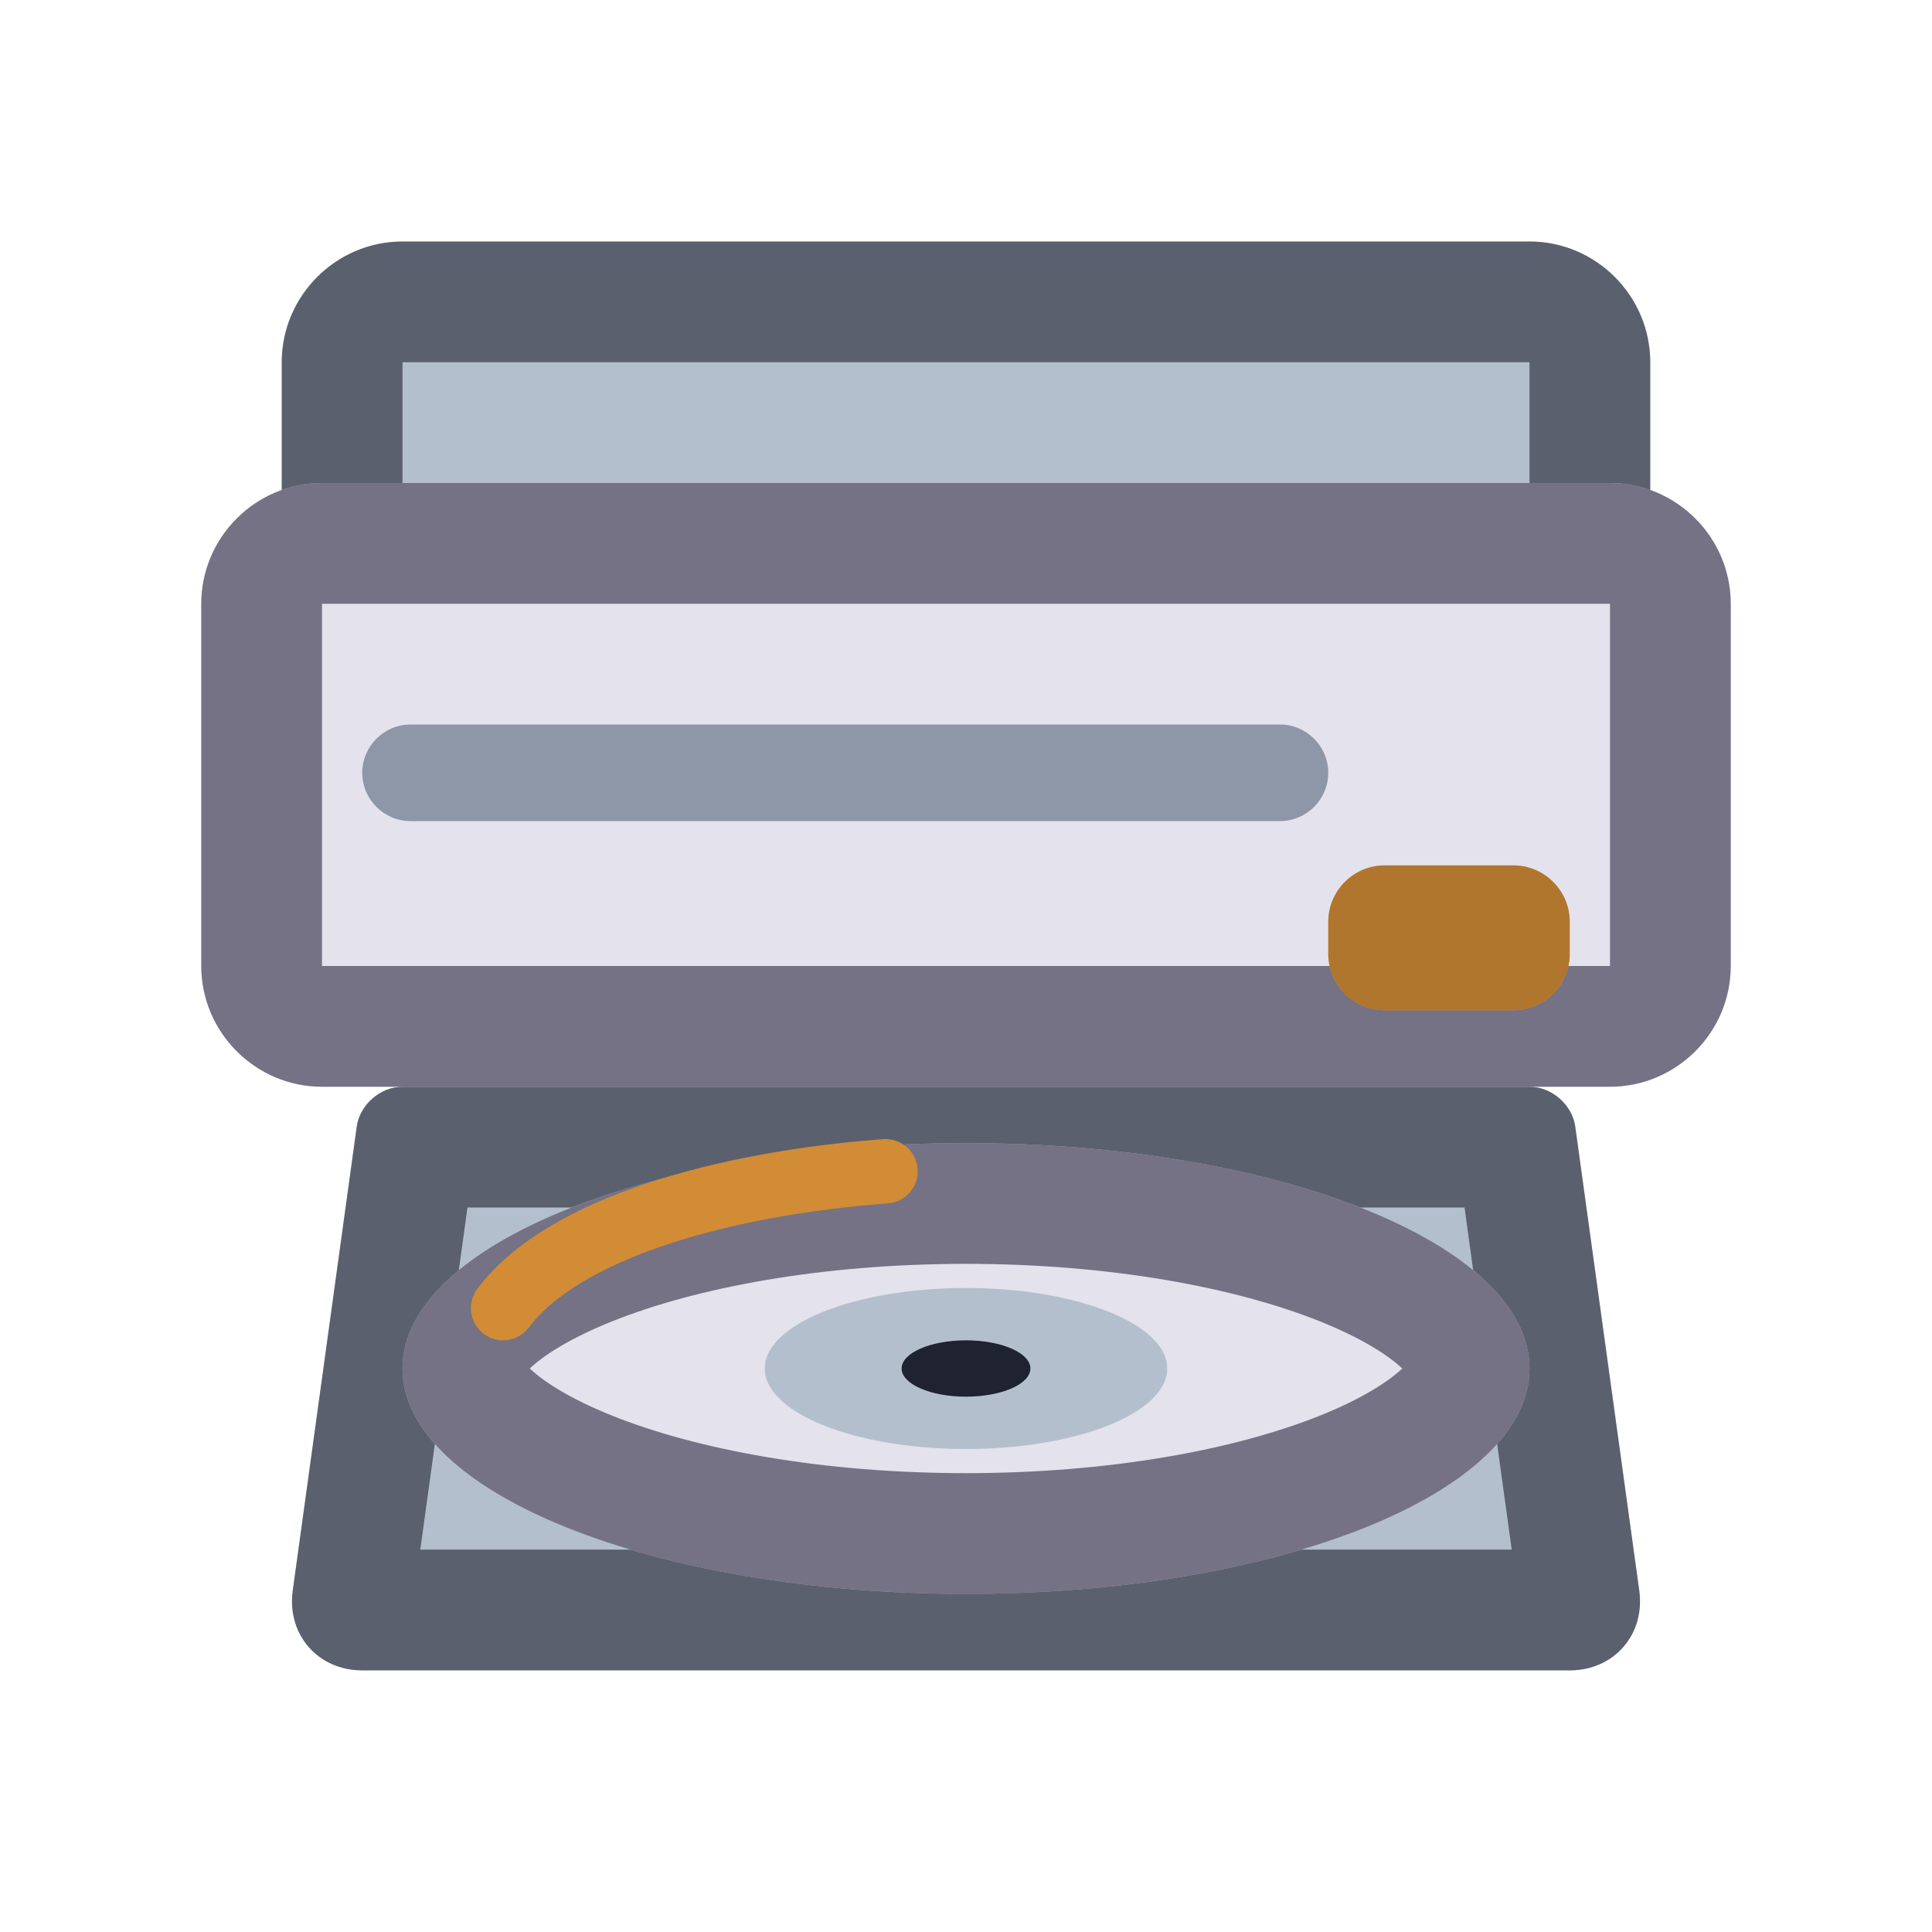
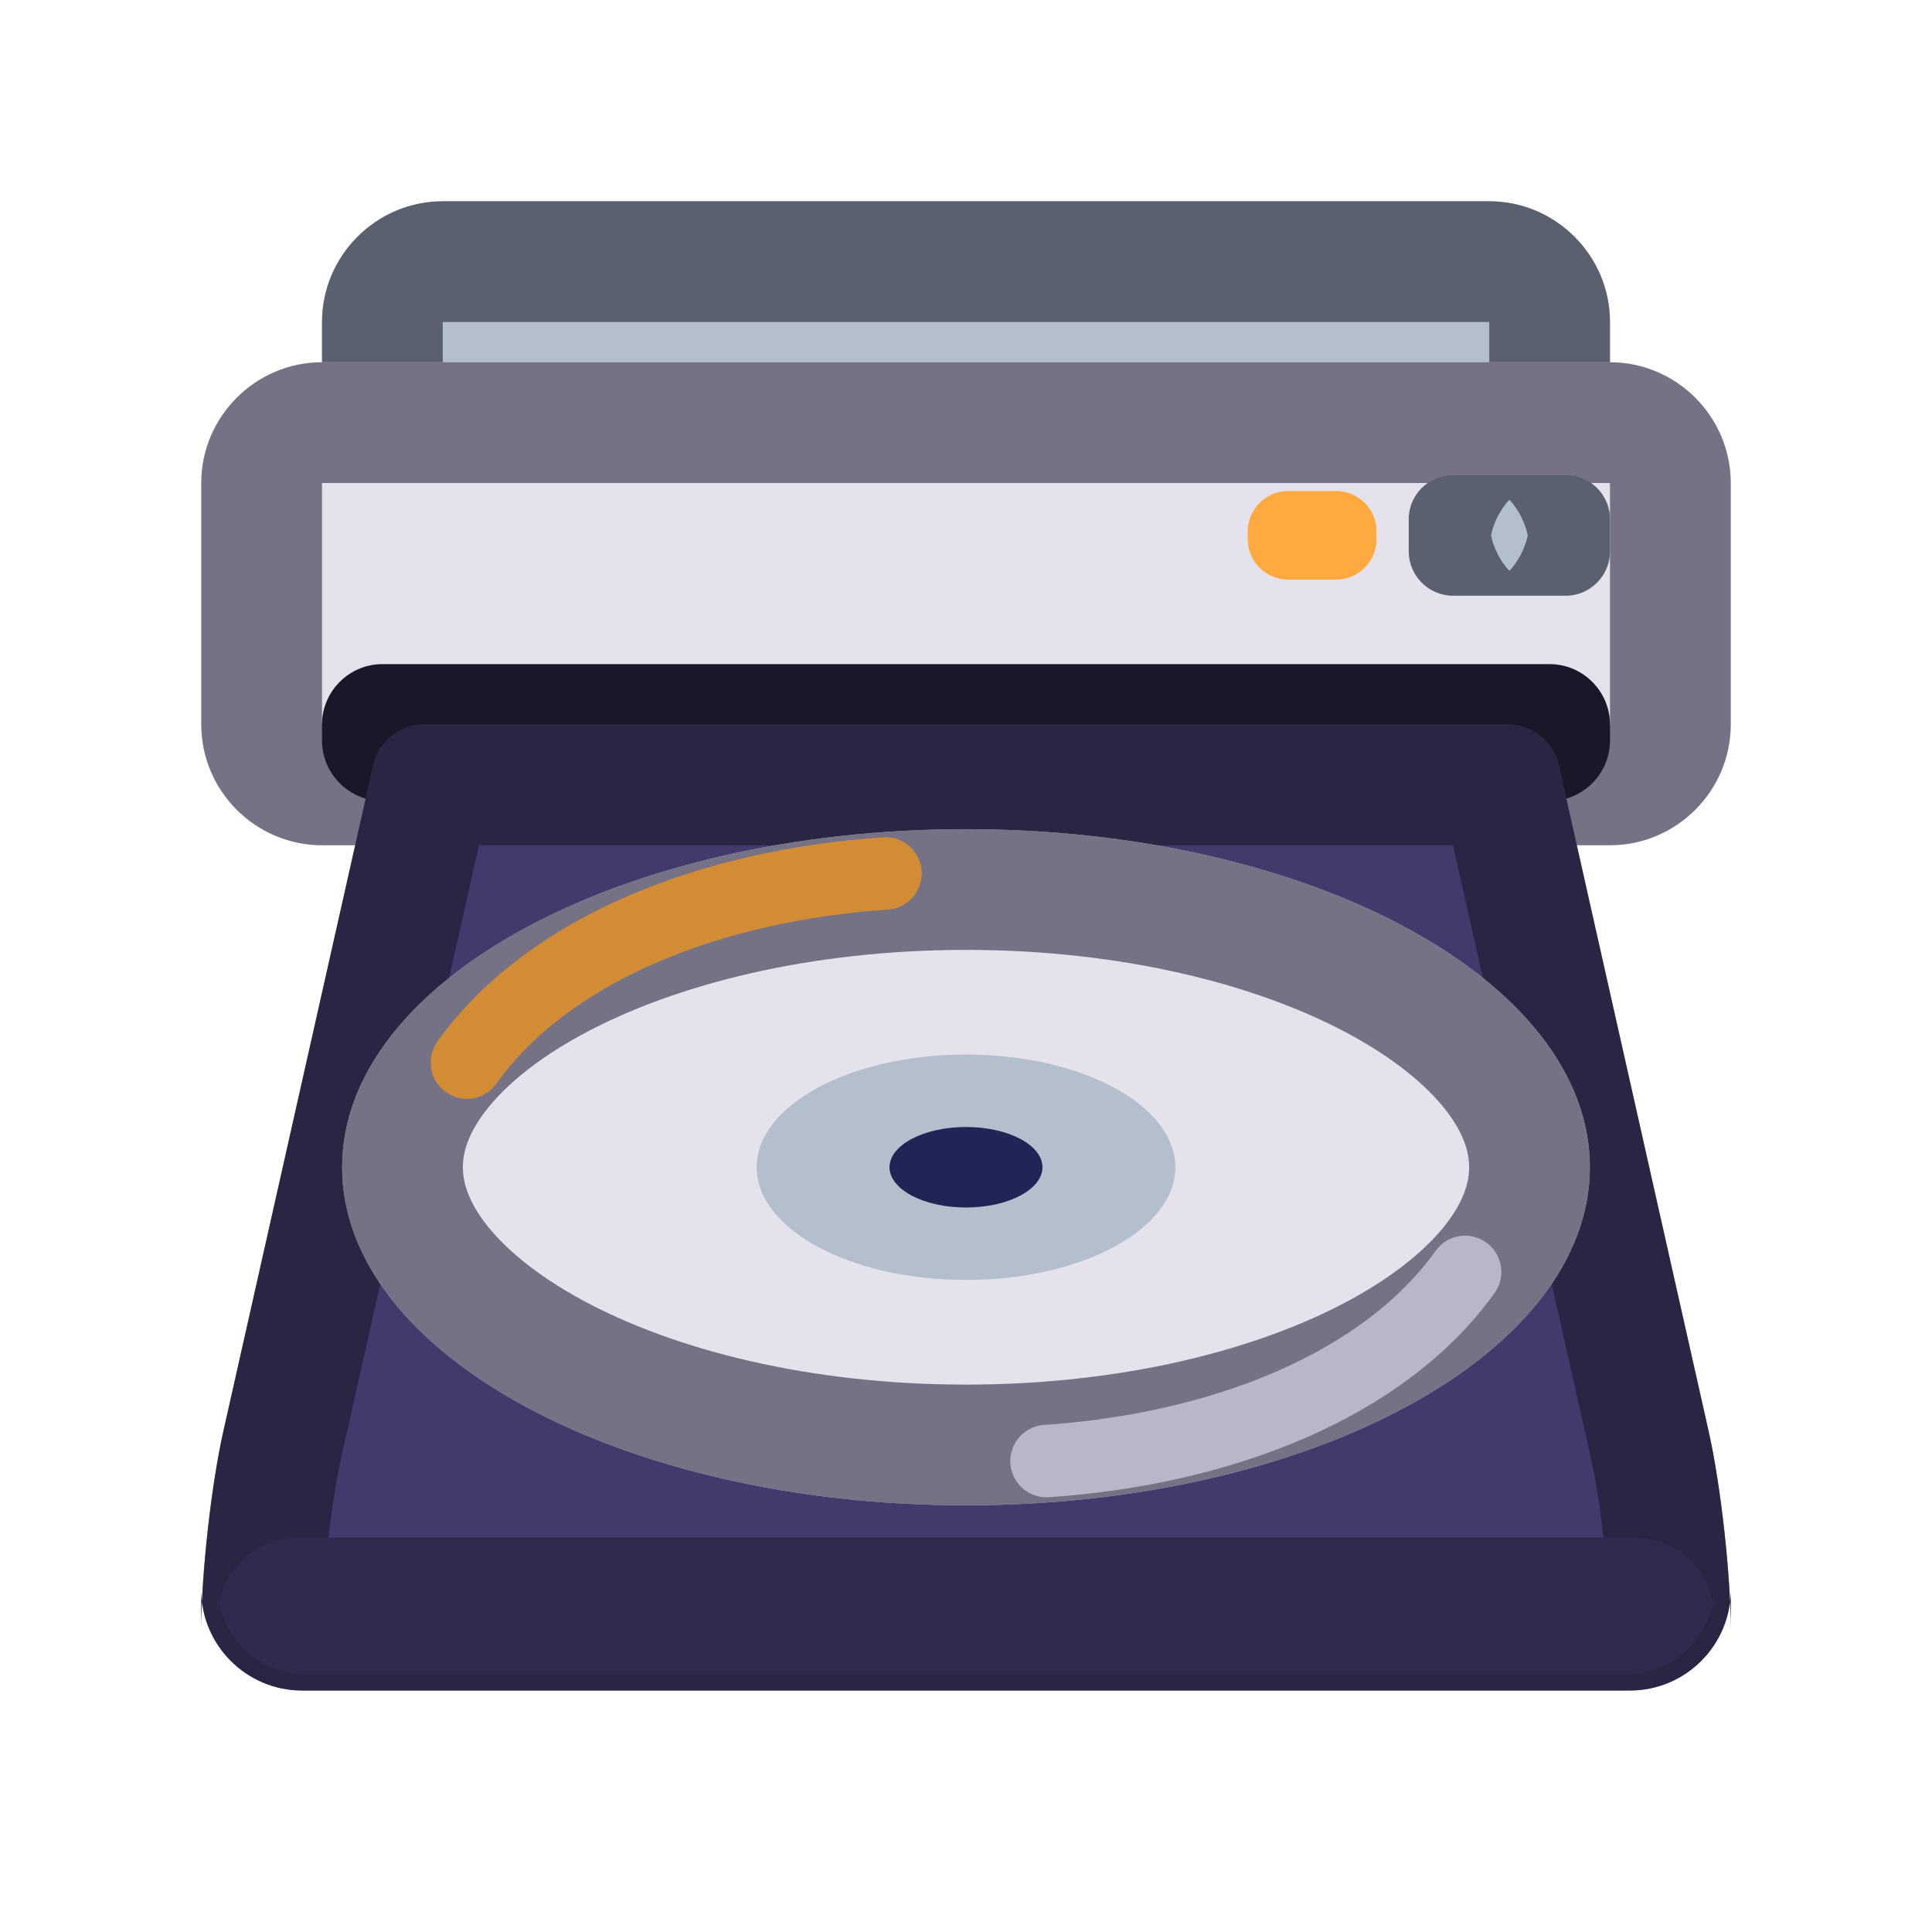
<svg xmlns="http://www.w3.org/2000/svg" viewBox="0 0 48 48" width="48" height="48">
  <defs>
    <clipPath id="e-cd-16-c1">
-       <path d="M7 9 C7 7.35 8.35 6 10 6 L38 6 C39.65 6 41 7.35 41 9 L41 16 C41 17.65 39.65 19 38 19 L10 19 C8.35 19 7 17.65 7 16 Z" clip-rule="evenodd" />
+       <path d="M8 8 C8 6.35 9.35 5 11 5 L37 5 C38.65 5 40 6.35 40 8 L40 11 C40 12.65 38.65 14 37 14 L11 14 C9.35 14 8 12.65 8 11 Z" clip-rule="evenodd" />
    </clipPath>
    <clipPath id="e-cd-16-c2">
-       <path d="M5 15 C5 13.35 6.35 12 8 12 L40 12 C41.65 12 43 13.35 43 15 L43 24 C43 25.65 41.65 27 40 27 L8 27 C6.35 27 5 25.65 5 24 Z" clip-rule="evenodd" />
+       <path d="M5 12 C5 10.35 6.35 9 8 9 L40 9 C41.65 9 43 10.35 43 12 L43 18 C43 19.65 41.65 21 40 21 L8 21 C6.35 21 5 19.65 5 18 Z" clip-rule="evenodd" />
    </clipPath>
    <clipPath id="e-cd-16-c3">
-       <path d="M33 22.9 C33 22.13 33.63 21.5 34.4 21.5 L37.6 21.5 C38.37 21.5 39 22.13 39 22.9 L39 23.7 C39 24.47 38.37 25.1 37.6 25.1 L34.4 25.1 C33.63 25.1 33 24.47 33 23.7 Z" clip-rule="evenodd" />
+       <path d="M35 12.9 C35 12.295 35.495 11.8 36.1 11.8 L38.9 11.8 C39.505 11.8 40 12.295 40 12.9 L40 13.7 C40 14.305 39.505 14.8 38.9 14.8 L36.1 14.8 C35.495 14.8 35 14.305 35 13.7 Z" clip-rule="evenodd" />
    </clipPath>
    <clipPath id="e-cd-16-c4">
-       <path d="M8.863 27.991 C8.939 27.446 9.45 27 10 27 L38 27 C38.55 27 39.061 27.446 39.137 27.991 L40.727 39.519 C40.877 40.608 40.1 41.5 39 41.5 L9 41.5 C7.9 41.5 7.123 40.608 7.273 39.519 Z" clip-rule="evenodd" />
+       <path d="M9.28 18.976 C9.401 18.439 9.95 18 10.5 18 L37.5 18 C38.05 18 38.599 18.439 38.72 18.976 L42.451 35.561 C42.753 36.902 43 39.125 43 40.5 L43 39.5 C43 40.875 41.875 42 40.5 42 L7.5 42 C6.125 42 5 40.875 5 39.5 L5 40.5 C5 39.125 5.247 36.902 5.549 35.561 Z" clip-rule="evenodd" />
    </clipPath>
    <clipPath id="e-cd-16-c5">
-       <path d="M10 34 a14 5.6 0 1 0 28 0 a14 5.6 0 1 0 -28 0 Z" clip-rule="evenodd" />
+       <path d="M8.5 29 a15.5 8.4 0 1 0 31 0 a15.5 8.4 0 1 0 -31 0 Z" clip-rule="evenodd" />
    </clipPath>
  </defs>
-   <path d="M7 9 C7 7.35 8.35 6 10 6 L38 6 C39.65 6 41 7.35 41 9 L41 16 C41 17.65 39.65 19 38 19 L10 19 C8.35 19 7 17.65 7 16 Z" fill="#b4bfce" fill-rule="evenodd" />
+   <path d="M8 8 C8 6.35 9.35 5 11 5 L37 5 C38.65 5 40 6.35 40 8 L40 11 C40 12.65 38.65 14 37 14 L11 14 C9.35 14 8 12.65 8 11 Z" fill="#b4bfce" fill-rule="evenodd" />
  <g clip-path="url(#e-cd-16-c1)">
-     <path d="M7 9 C7 7.35 8.35 6 10 6 L38 6 C39.65 6 41 7.35 41 9 L41 16 C41 17.65 39.65 19 38 19 L10 19 C8.35 19 7 17.65 7 16 Z" fill="none" stroke="#1f2230" stroke-width="6" stroke-opacity="0.6" />
+     <path d="M8 8 C8 6.35 9.35 5 11 5 L37 5 C38.65 5 40 6.35 40 8 L40 11 C40 12.65 38.65 14 37 14 L11 14 C9.35 14 8 12.65 8 11 Z" fill="none" stroke="#1f2230" stroke-width="6" stroke-opacity="0.6" />
  </g>
-   <path d="M5 15 C5 13.35 6.35 12 8 12 L40 12 C41.65 12 43 13.35 43 15 L43 24 C43 25.65 41.65 27 40 27 L8 27 C6.35 27 5 25.65 5 24 Z" fill="#e4e2ec" fill-rule="evenodd" />
+   <path d="M5 12 C5 10.35 6.35 9 8 9 L40 9 C41.65 9 43 10.35 43 12 L43 18 C43 19.65 41.65 21 40 21 L8 21 C6.35 21 5 19.65 5 18 Z" fill="#e4e2ec" fill-rule="evenodd" />
  <g clip-path="url(#e-cd-16-c2)">
-     <path d="M5 15 C5 13.35 6.35 12 8 12 L40 12 C41.65 12 43 13.35 43 15 L43 24 C43 25.65 41.65 27 40 27 L8 27 C6.35 27 5 25.65 5 24 Z" fill="none" stroke="#2a2840" stroke-width="6" stroke-opacity="0.6" />
+     <path d="M5 12 C5 10.35 6.35 9 8 9 L40 9 C41.65 9 43 10.35 43 12 L43 18 C43 19.65 41.65 21 40 21 L8 21 C6.35 21 5 19.65 5 18 Z" fill="none" stroke="#2a2840" stroke-width="6" stroke-opacity="0.6" />
  </g>
-   <path d="M9 19.2 C9 18.54 9.54 18 10.2 18 L31.8 18 C32.46 18 33 18.54 33 19.2 L33 19.2 C33 19.86 32.46 20.4 31.8 20.4 L10.2 20.4 C9.54 20.4 9 19.86 9 19.2 Z" fill="#8d97a8" fill-rule="evenodd" />
-   <path d="M33 22.9 C33 22.13 33.63 21.5 34.4 21.5 L37.6 21.5 C38.37 21.5 39 22.13 39 22.9 L39 23.7 C39 24.47 38.37 25.1 37.6 25.1 L34.4 25.1 C33.63 25.1 33 24.47 33 23.7 Z" fill="#ffaa40" fill-rule="evenodd" />
+   <path d="M31 13.2 C31 12.65 31.45 12.2 32 12.2 L33.2 12.2 C33.75 12.2 34.2 12.65 34.2 13.2 L34.2 13.4 C34.2 13.95 33.75 14.4 33.2 14.4 L32 14.4 C31.45 14.4 31 13.95 31 13.4 Z" fill="#ffaa40" fill-rule="evenodd" />
+   <path d="M35 12.9 C35 12.295 35.495 11.8 36.1 11.8 L38.9 11.8 C39.505 11.8 40 12.295 40 12.9 L40 13.7 C40 14.305 39.505 14.8 38.9 14.8 L36.1 14.8 C35.495 14.8 35 14.305 35 13.7 Z" fill="#b4bfce" fill-rule="evenodd" />
  <g clip-path="url(#e-cd-16-c3)">
-     <path d="M33 22.9 C33 22.13 33.63 21.5 34.4 21.5 L37.6 21.5 C38.37 21.5 39 22.13 39 22.9 L39 23.7 C39 24.47 38.37 25.1 37.6 25.1 L34.4 25.1 C33.63 25.1 33 24.47 33 23.7 Z" fill="none" stroke="#7d5422" stroke-width="6" stroke-opacity="0.6" />
+     <path d="M35 12.9 C35 12.295 35.495 11.8 36.1 11.8 L38.9 11.8 C39.505 11.8 40 12.295 40 12.9 L40 13.7 C40 14.305 39.505 14.8 38.9 14.8 L36.1 14.8 C35.495 14.8 35 14.305 35 13.7 Z" fill="none" stroke="#1f2230" stroke-width="6" stroke-opacity="0.6" />
  </g>
-   <path d="M8.863 27.991 C8.939 27.446 9.45 27 10 27 L38 27 C38.55 27 39.061 27.446 39.137 27.991 L40.727 39.519 C40.877 40.608 40.1 41.5 39 41.5 L9 41.5 C7.9 41.5 7.123 40.608 7.273 39.519 Z" fill="#b4bfce" fill-rule="evenodd" />
+   <path d="M8 18 C8 17.175 8.675 16.5 9.5 16.5 L38.5 16.5 C39.325 16.5 40 17.175 40 18 L40 18.4 C40 19.225 39.325 19.9 38.5 19.9 L9.5 19.9 C8.675 19.9 8 19.225 8 18.4 Z" fill="#1a1828" fill-rule="evenodd" />
+   <path d="M9.28 18.976 C9.401 18.439 9.95 18 10.5 18 L37.5 18 C38.05 18 38.599 18.439 38.72 18.976 L42.451 35.561 C42.753 36.902 43 39.125 43 40.5 L43 39.5 C43 40.875 41.875 42 40.5 42 L7.5 42 C6.125 42 5 40.875 5 39.5 L5 40.5 C5 39.125 5.247 36.902 5.549 35.561 Z" fill="#42396c" fill-rule="evenodd" />
  <g clip-path="url(#e-cd-16-c4)">
-     <path d="M8.863 27.991 C8.939 27.446 9.45 27 10 27 L38 27 C38.55 27 39.061 27.446 39.137 27.991 L40.727 39.519 C40.877 40.608 40.1 41.5 39 41.5 L9 41.5 C7.9 41.5 7.123 40.608 7.273 39.519 Z" fill="none" stroke="#1f2230" stroke-width="6" stroke-opacity="0.6" />
+     <path d="M9.28 18.976 C9.401 18.439 9.95 18 10.5 18 L37.5 18 C38.05 18 38.599 18.439 38.72 18.976 L42.451 35.561 C42.753 36.902 43 39.125 43 40.5 L43 39.5 C43 40.875 41.875 42 40.5 42 L7.5 42 C6.125 42 5 40.875 5 39.5 L5 40.5 C5 39.125 5.247 36.902 5.549 35.561 Z" fill="none" stroke="#1a1828" stroke-width="6" stroke-opacity="0.6" />
  </g>
-   <path d="M10 34 a14 5.6 0 1 0 28 0 a14 5.6 0 1 0 -28 0 Z" fill="#e4e2ec" fill-rule="evenodd" />
+   <path d="M5.4 40.2 C5.4 39.1 6.3 38.2 7.4 38.2 L40.6 38.2 C41.7 38.2 42.6 39.1 42.6 40.2 L42.6 39.4 C42.6 40.61 41.61 41.6 40.4 41.6 L7.6 41.6 C6.39 41.6 5.4 40.61 5.4 39.4 Z" fill="#302a4d" fill-rule="evenodd" />
+   <path d="M8.5 29 a15.5 8.4 0 1 0 31 0 a15.5 8.4 0 1 0 -31 0 Z" fill="#e4e2ec" fill-rule="evenodd" />
  <g clip-path="url(#e-cd-16-c5)">
-     <path d="M10 34 a14 5.6 0 1 0 28 0 a14 5.6 0 1 0 -28 0 Z" fill="none" stroke="#2a2840" stroke-width="6" stroke-opacity="0.6" />
+     <path d="M8.5 29 a15.5 8.4 0 1 0 31 0 a15.5 8.4 0 1 0 -31 0 Z" fill="none" stroke="#2a2840" stroke-width="6" stroke-opacity="0.6" />
  </g>
-   <path d="M19 34 a5 2 0 1 0 10 0 a5 2 0 1 0 -10 0 Z" fill="#b4bfce" fill-rule="evenodd" />
-   <path d="M22.4 34 a1.6 0.7 0 1 0 3.2 0 a1.6 0.7 0 1 0 -3.2 0 Z" fill="#1f2230" fill-rule="evenodd" />
-   <path d="M12.5 32.5 C14 30.5 18 29.4 22 29.1" fill="none" stroke="#d28c36" stroke-width="1.6" stroke-linecap="round" stroke-linejoin="round" />
+   <path d="M18.8 29 a5.2 2.8 0 1 0 10.4 0 a5.2 2.8 0 1 0 -10.4 0 Z" fill="#b4bfce" fill-rule="evenodd" />
+   <path d="M22.1 29 a1.9 1 0 1 0 3.8 0 a1.9 1 0 1 0 -3.8 0 Z" fill="#1f2554" fill-rule="evenodd" />
+   <path d="M11.6 26.4 C13.6 23.6 17.6 22 22 21.7" fill="none" stroke="#d28c36" stroke-width="1.8" stroke-linecap="round" stroke-linejoin="round" />
+   <path d="M36.4 31.6 C34.4 34.4 30.4 36 26 36.3" fill="none" stroke="#b8b6c8" stroke-width="1.8" stroke-linecap="round" stroke-linejoin="round" />
</svg>
